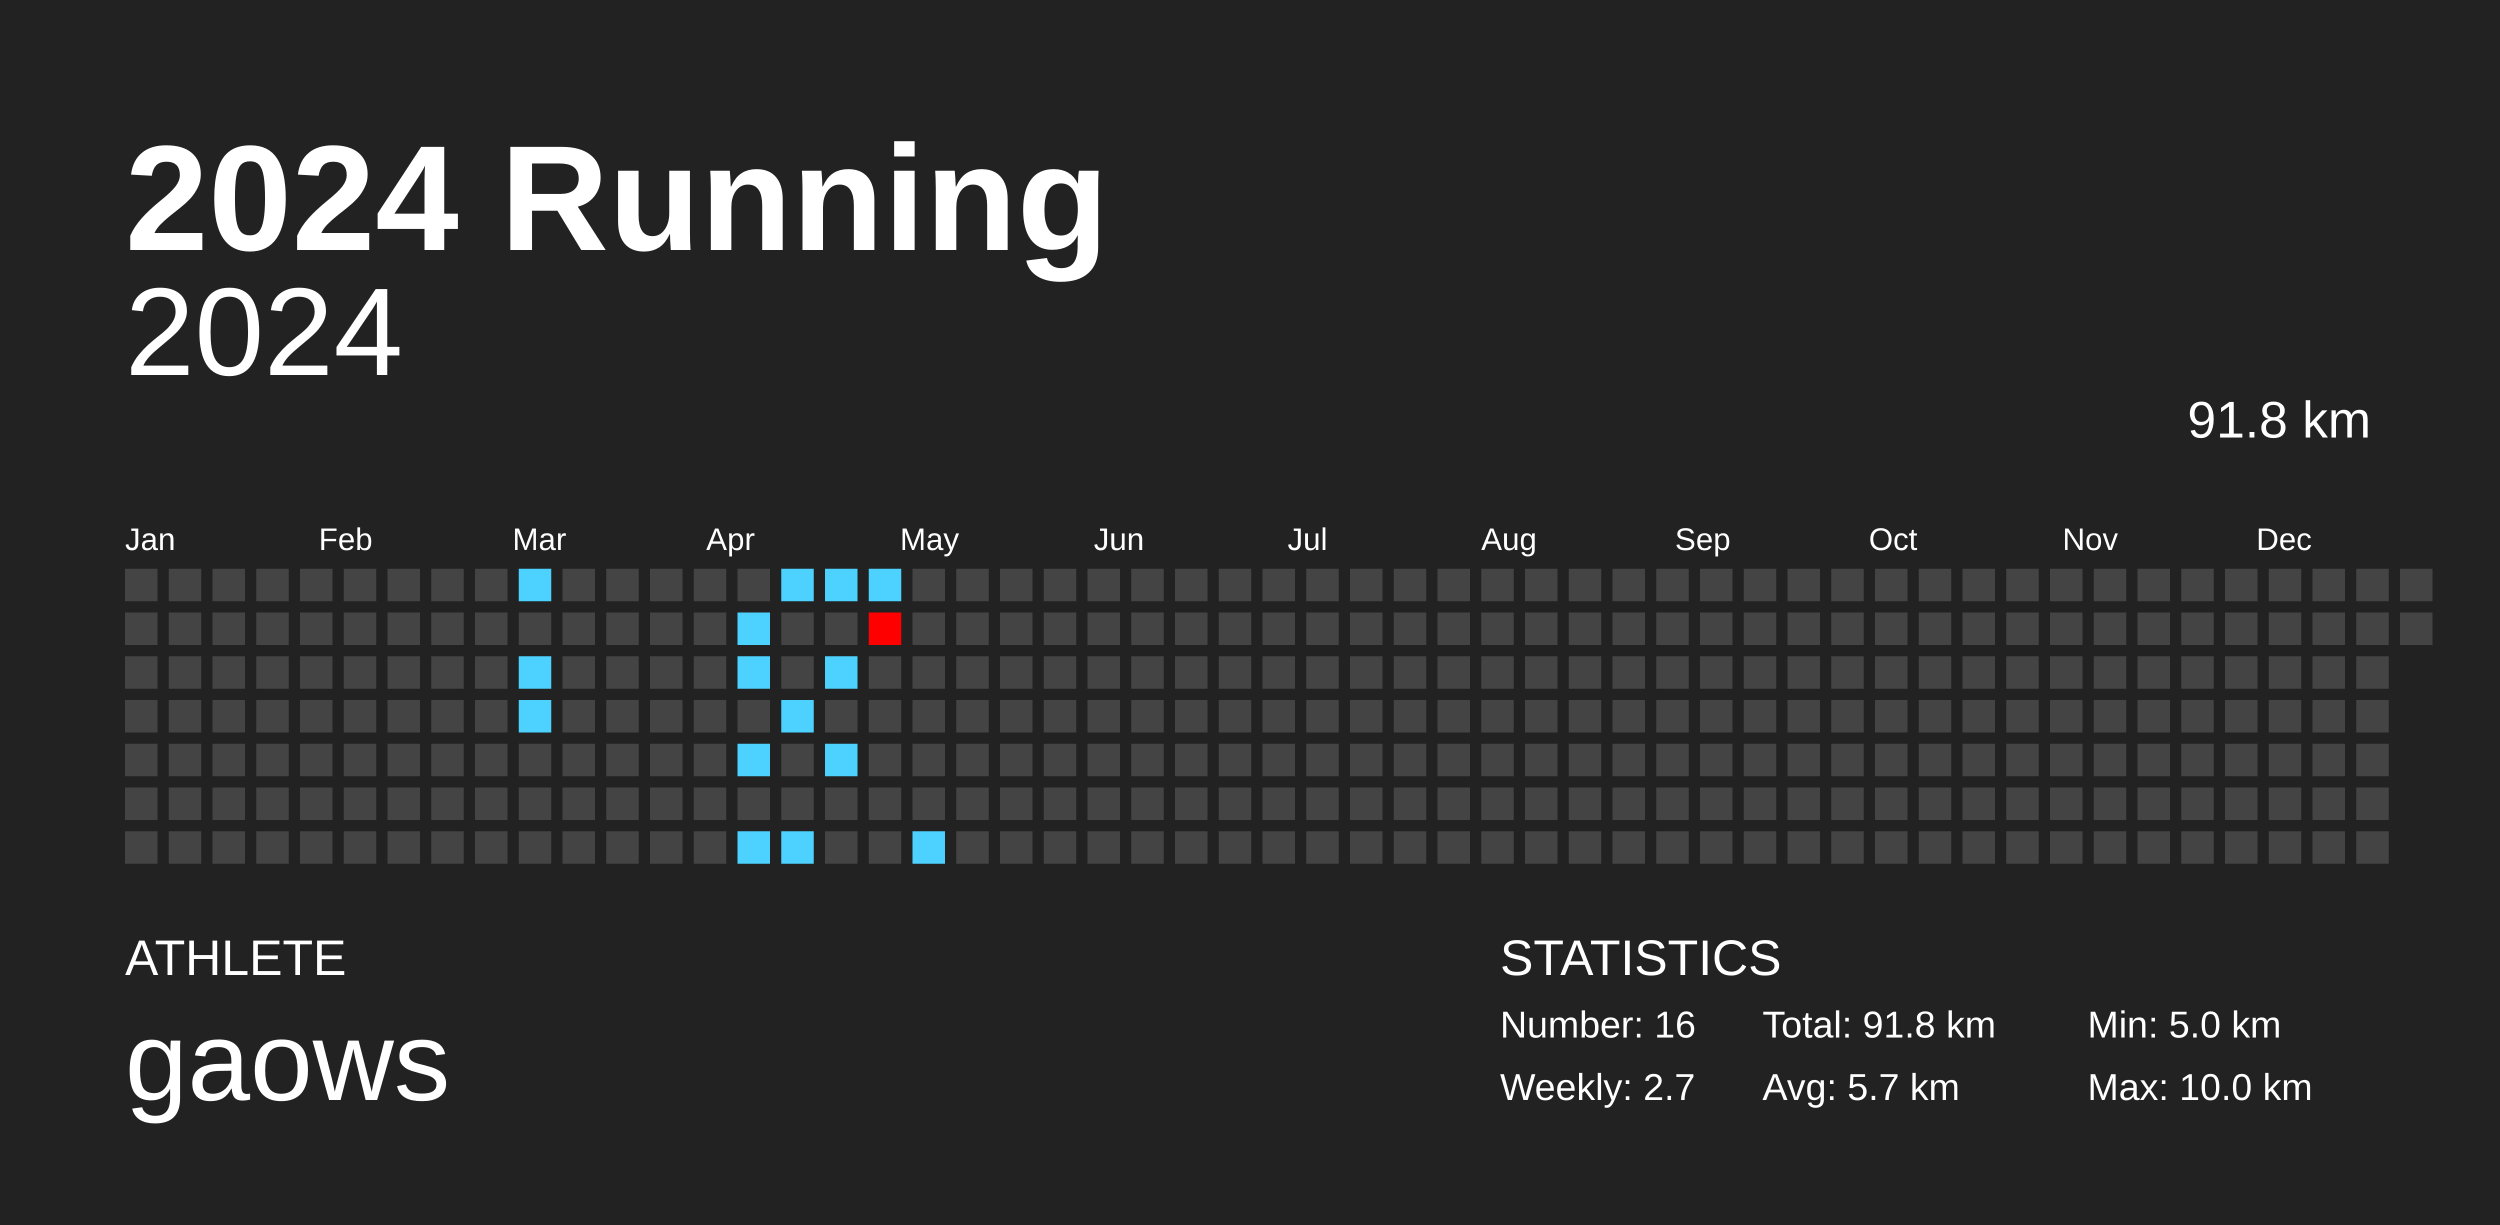
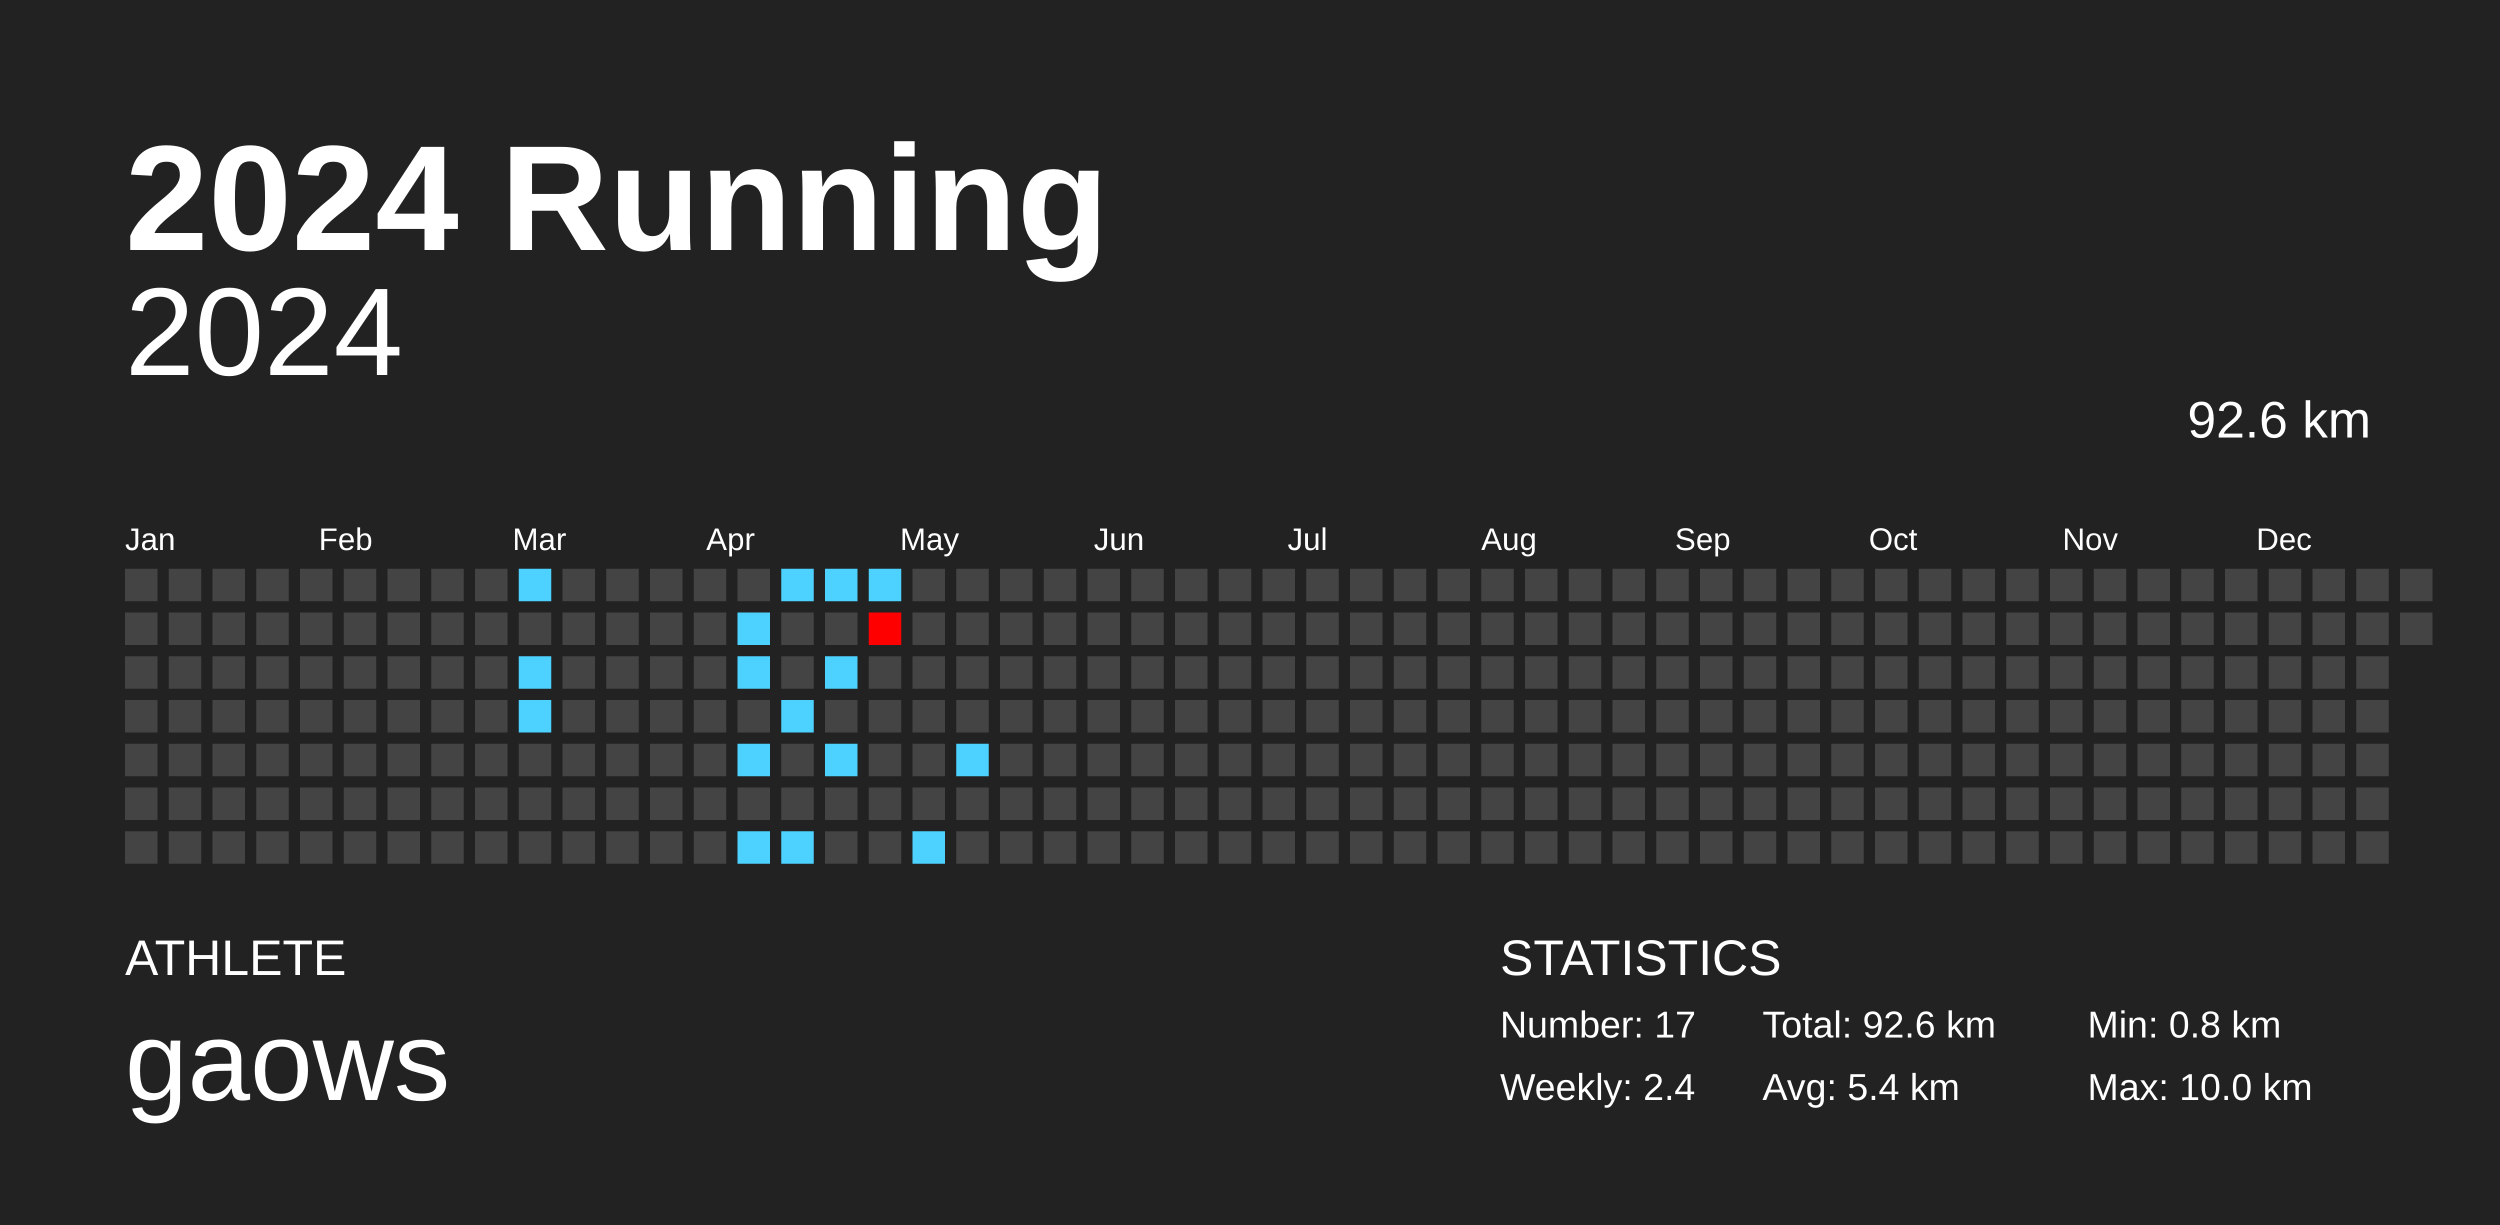
<svg xmlns="http://www.w3.org/2000/svg" baseProfile="full" height="98mm" version="1.1" viewBox="0,0,200,98" width="200mm">
  <defs />
  <rect fill="#222222" height="98" width="200" x="0" y="0" />
  <text fill="#FFFFFF" style="font-size:12px; font-family:Arial; font-weight:bold;" x="10" y="20">2024 Running</text>
  <text fill="#FFFFFF" style="font-size:4px; font-family:Arial" x="10" y="78">ATHLETE</text>
  <text fill="#FFFFFF" style="font-size:9px; font-family:Arial" x="10" y="88">gaows</text>
  <text fill="#FFFFFF" style="font-size:4px; font-family:Arial" x="120" y="78">STATISTICS</text>
-   <text fill="#FFFFFF" style="font-size:3px; font-family:Arial" x="120" y="83">Number: 16</text>
-   <text fill="#FFFFFF" style="font-size:3px; font-family:Arial" x="120" y="88">Weekly: 2.7</text>
-   <text fill="#FFFFFF" style="font-size:3px; font-family:Arial" x="141" y="83">Total: 91.8 km</text>
-   <text fill="#FFFFFF" style="font-size:3px; font-family:Arial" x="141" y="88">Avg: 5.7 km</text>
-   <text fill="#FFFFFF" style="font-size:3px; font-family:Arial" x="167" y="83">Min: 5.0 km</text>
+   <text fill="#FFFFFF" style="font-size:3px; font-family:Arial" x="120" y="83">Number: 17</text>
+   <text fill="#FFFFFF" style="font-size:3px; font-family:Arial" x="120" y="88">Weekly: 2.4</text>
+   <text fill="#FFFFFF" style="font-size:3px; font-family:Arial" x="141" y="83">Total: 92.6 km</text>
+   <text fill="#FFFFFF" style="font-size:3px; font-family:Arial" x="141" y="88">Avg: 5.4 km</text>
+   <text fill="#FFFFFF" style="font-size:3px; font-family:Arial" x="167" y="83">Min: 0.8 km</text>
  <text fill="#FFFFFF" style="font-size:3px; font-family:Arial" x="167" y="88">Max: 10.0 km</text>
  <text alignment-baseline="hanging" fill="#FFFFFF" style="font-size:10.0px; font-family:Arial;" x="10" y="30">2024</text>
-   <text alignment-baseline="hanging" fill="#FFFFFF" style="font-size:4.125px; font-family:Arial;" x="175" y="35">91.8 km</text>
+   <text alignment-baseline="hanging" fill="#FFFFFF" style="font-size:4.125px; font-family:Arial;" x="175" y="35">92.6 km</text>
  <text fill="#FFFFFF" style="font-size:2.5px; font-family:Arial" x="10.0" y="44">Jan</text>
  <text fill="#FFFFFF" style="font-size:2.5px; font-family:Arial" x="25.5" y="44">Feb</text>
  <text fill="#FFFFFF" style="font-size:2.5px; font-family:Arial" x="41.0" y="44">Mar</text>
  <text fill="#FFFFFF" style="font-size:2.5px; font-family:Arial" x="56.5" y="44">Apr</text>
  <text fill="#FFFFFF" style="font-size:2.5px; font-family:Arial" x="72.0" y="44">May</text>
  <text fill="#FFFFFF" style="font-size:2.5px; font-family:Arial" x="87.5" y="44">Jun</text>
  <text fill="#FFFFFF" style="font-size:2.5px; font-family:Arial" x="103.0" y="44">Jul</text>
  <text fill="#FFFFFF" style="font-size:2.5px; font-family:Arial" x="118.5" y="44">Aug</text>
  <text fill="#FFFFFF" style="font-size:2.5px; font-family:Arial" x="134.0" y="44">Sep</text>
  <text fill="#FFFFFF" style="font-size:2.5px; font-family:Arial" x="149.5" y="44">Oct</text>
  <text fill="#FFFFFF" style="font-size:2.5px; font-family:Arial" x="165.0" y="44">Nov</text>
  <text fill="#FFFFFF" style="font-size:2.5px; font-family:Arial" x="180.5" y="44">Dec</text>
  <rect fill="#444444" height="2.6" width="2.6" x="10.0" y="45.5" />
  <rect fill="#444444" height="2.6" width="2.6" x="10.0" y="49.0" />
  <rect fill="#444444" height="2.6" width="2.6" x="10.0" y="52.5" />
  <rect fill="#444444" height="2.6" width="2.6" x="10.0" y="56.0" />
  <rect fill="#444444" height="2.6" width="2.6" x="10.0" y="59.5" />
  <rect fill="#444444" height="2.6" width="2.6" x="10.0" y="63.0" />
  <rect fill="#444444" height="2.6" width="2.6" x="10.0" y="66.5" />
  <rect fill="#444444" height="2.6" width="2.6" x="13.5" y="45.5" />
  <rect fill="#444444" height="2.6" width="2.6" x="13.5" y="49.0" />
  <rect fill="#444444" height="2.6" width="2.6" x="13.5" y="52.5" />
  <rect fill="#444444" height="2.6" width="2.6" x="13.5" y="56.0" />
  <rect fill="#444444" height="2.6" width="2.6" x="13.5" y="59.5" />
  <rect fill="#444444" height="2.6" width="2.6" x="13.5" y="63.0" />
  <rect fill="#444444" height="2.6" width="2.6" x="13.5" y="66.5" />
  <rect fill="#444444" height="2.6" width="2.6" x="17.0" y="45.5" />
  <rect fill="#444444" height="2.6" width="2.6" x="17.0" y="49.0" />
  <rect fill="#444444" height="2.6" width="2.6" x="17.0" y="52.5" />
  <rect fill="#444444" height="2.6" width="2.6" x="17.0" y="56.0" />
  <rect fill="#444444" height="2.6" width="2.6" x="17.0" y="59.5" />
  <rect fill="#444444" height="2.6" width="2.6" x="17.0" y="63.0" />
  <rect fill="#444444" height="2.6" width="2.6" x="17.0" y="66.5" />
  <rect fill="#444444" height="2.6" width="2.6" x="20.5" y="45.5" />
  <rect fill="#444444" height="2.6" width="2.6" x="20.5" y="49.0" />
  <rect fill="#444444" height="2.6" width="2.6" x="20.5" y="52.5" />
  <rect fill="#444444" height="2.6" width="2.6" x="20.5" y="56.0" />
  <rect fill="#444444" height="2.6" width="2.6" x="20.5" y="59.5" />
  <rect fill="#444444" height="2.6" width="2.6" x="20.5" y="63.0" />
  <rect fill="#444444" height="2.6" width="2.6" x="20.5" y="66.5" />
  <rect fill="#444444" height="2.6" width="2.6" x="24.0" y="45.5" />
  <rect fill="#444444" height="2.6" width="2.6" x="24.0" y="49.0" />
  <rect fill="#444444" height="2.6" width="2.6" x="24.0" y="52.5" />
  <rect fill="#444444" height="2.6" width="2.6" x="24.0" y="56.0" />
  <rect fill="#444444" height="2.6" width="2.6" x="24.0" y="59.5" />
  <rect fill="#444444" height="2.6" width="2.6" x="24.0" y="63.0" />
  <rect fill="#444444" height="2.6" width="2.6" x="24.0" y="66.5" />
  <rect fill="#444444" height="2.6" width="2.6" x="27.5" y="45.5" />
  <rect fill="#444444" height="2.6" width="2.6" x="27.5" y="49.0" />
  <rect fill="#444444" height="2.6" width="2.6" x="27.5" y="52.5" />
  <rect fill="#444444" height="2.6" width="2.6" x="27.5" y="56.0" />
  <rect fill="#444444" height="2.6" width="2.6" x="27.5" y="59.5" />
  <rect fill="#444444" height="2.6" width="2.6" x="27.5" y="63.0" />
  <rect fill="#444444" height="2.6" width="2.6" x="27.5" y="66.5" />
  <rect fill="#444444" height="2.6" width="2.6" x="31.0" y="45.5" />
  <rect fill="#444444" height="2.6" width="2.6" x="31.0" y="49.0" />
  <rect fill="#444444" height="2.6" width="2.6" x="31.0" y="52.5" />
  <rect fill="#444444" height="2.6" width="2.6" x="31.0" y="56.0" />
  <rect fill="#444444" height="2.6" width="2.6" x="31.0" y="59.5" />
  <rect fill="#444444" height="2.6" width="2.6" x="31.0" y="63.0" />
  <rect fill="#444444" height="2.6" width="2.6" x="31.0" y="66.5" />
  <rect fill="#444444" height="2.6" width="2.6" x="34.5" y="45.5" />
  <rect fill="#444444" height="2.6" width="2.6" x="34.5" y="49.0" />
  <rect fill="#444444" height="2.6" width="2.6" x="34.5" y="52.5" />
  <rect fill="#444444" height="2.6" width="2.6" x="34.5" y="56.0" />
  <rect fill="#444444" height="2.6" width="2.6" x="34.5" y="59.5" />
  <rect fill="#444444" height="2.6" width="2.6" x="34.5" y="63.0" />
  <rect fill="#444444" height="2.6" width="2.6" x="34.5" y="66.5" />
  <rect fill="#444444" height="2.6" width="2.6" x="38.0" y="45.5" />
  <rect fill="#444444" height="2.6" width="2.6" x="38.0" y="49.0" />
  <rect fill="#444444" height="2.6" width="2.6" x="38.0" y="52.5" />
  <rect fill="#444444" height="2.6" width="2.6" x="38.0" y="56.0" />
  <rect fill="#444444" height="2.6" width="2.6" x="38.0" y="59.5" />
  <rect fill="#444444" height="2.6" width="2.6" x="38.0" y="63.0" />
  <rect fill="#444444" height="2.6" width="2.6" x="38.0" y="66.5" />
  <rect fill="#4dd2ff" height="2.6" width="2.6" x="41.5" y="45.5" />
  <rect fill="#444444" height="2.6" width="2.6" x="41.5" y="49.0" />
  <rect fill="#4dd2ff" height="2.6" width="2.6" x="41.5" y="52.5" />
  <rect fill="#4dd2ff" height="2.6" width="2.6" x="41.5" y="56.0" />
  <rect fill="#444444" height="2.6" width="2.6" x="41.5" y="59.5" />
  <rect fill="#444444" height="2.6" width="2.6" x="41.5" y="63.0" />
  <rect fill="#444444" height="2.6" width="2.6" x="41.5" y="66.5" />
  <rect fill="#444444" height="2.6" width="2.6" x="45.0" y="45.5" />
  <rect fill="#444444" height="2.6" width="2.6" x="45.0" y="49.0" />
  <rect fill="#444444" height="2.6" width="2.6" x="45.0" y="52.5" />
  <rect fill="#444444" height="2.6" width="2.6" x="45.0" y="56.0" />
  <rect fill="#444444" height="2.6" width="2.6" x="45.0" y="59.5" />
  <rect fill="#444444" height="2.6" width="2.6" x="45.0" y="63.0" />
  <rect fill="#444444" height="2.6" width="2.6" x="45.0" y="66.5" />
  <rect fill="#444444" height="2.6" width="2.6" x="48.5" y="45.5" />
  <rect fill="#444444" height="2.6" width="2.6" x="48.5" y="49.0" />
  <rect fill="#444444" height="2.6" width="2.6" x="48.5" y="52.5" />
  <rect fill="#444444" height="2.6" width="2.6" x="48.5" y="56.0" />
  <rect fill="#444444" height="2.6" width="2.6" x="48.5" y="59.5" />
  <rect fill="#444444" height="2.6" width="2.6" x="48.5" y="63.0" />
  <rect fill="#444444" height="2.6" width="2.6" x="48.5" y="66.5" />
  <rect fill="#444444" height="2.6" width="2.6" x="52.0" y="45.5" />
  <rect fill="#444444" height="2.6" width="2.6" x="52.0" y="49.0" />
  <rect fill="#444444" height="2.6" width="2.6" x="52.0" y="52.5" />
  <rect fill="#444444" height="2.6" width="2.6" x="52.0" y="56.0" />
  <rect fill="#444444" height="2.6" width="2.6" x="52.0" y="59.5" />
  <rect fill="#444444" height="2.6" width="2.6" x="52.0" y="63.0" />
  <rect fill="#444444" height="2.6" width="2.6" x="52.0" y="66.5" />
  <rect fill="#444444" height="2.6" width="2.6" x="55.5" y="45.5" />
  <rect fill="#444444" height="2.6" width="2.6" x="55.5" y="49.0" />
  <rect fill="#444444" height="2.6" width="2.6" x="55.5" y="52.5" />
  <rect fill="#444444" height="2.6" width="2.6" x="55.5" y="56.0" />
  <rect fill="#444444" height="2.6" width="2.6" x="55.5" y="59.5" />
  <rect fill="#444444" height="2.6" width="2.6" x="55.5" y="63.0" />
  <rect fill="#444444" height="2.6" width="2.6" x="55.5" y="66.5" />
  <rect fill="#444444" height="2.6" width="2.6" x="59.0" y="45.5" />
  <rect fill="#4dd2ff" height="2.6" width="2.6" x="59.0" y="49.0" />
  <rect fill="#4dd2ff" height="2.6" width="2.6" x="59.0" y="52.5" />
  <rect fill="#444444" height="2.6" width="2.6" x="59.0" y="56.0" />
  <rect fill="#4dd2ff" height="2.6" width="2.6" x="59.0" y="59.5" />
  <rect fill="#444444" height="2.6" width="2.6" x="59.0" y="63.0" />
  <rect fill="#4dd2ff" height="2.6" width="2.6" x="59.0" y="66.5" />
  <rect fill="#4dd2ff" height="2.6" width="2.6" x="62.5" y="45.5" />
  <rect fill="#444444" height="2.6" width="2.6" x="62.5" y="49.0" />
  <rect fill="#444444" height="2.6" width="2.6" x="62.5" y="52.5" />
  <rect fill="#4dd2ff" height="2.6" width="2.6" x="62.5" y="56.0" />
  <rect fill="#444444" height="2.6" width="2.6" x="62.5" y="59.5" />
  <rect fill="#444444" height="2.6" width="2.6" x="62.5" y="63.0" />
  <rect fill="#4dd2ff" height="2.6" width="2.6" x="62.5" y="66.5" />
  <rect fill="#4dd2ff" height="2.6" width="2.6" x="66.0" y="45.5" />
  <rect fill="#444444" height="2.6" width="2.6" x="66.0" y="49.0" />
  <rect fill="#4dd2ff" height="2.6" width="2.6" x="66.0" y="52.5" />
  <rect fill="#444444" height="2.6" width="2.6" x="66.0" y="56.0" />
  <rect fill="#4dd2ff" height="2.6" width="2.6" x="66.0" y="59.5" />
  <rect fill="#444444" height="2.6" width="2.6" x="66.0" y="63.0" />
  <rect fill="#444444" height="2.6" width="2.6" x="66.0" y="66.5" />
  <rect fill="#4dd2ff" height="2.6" width="2.6" x="69.5" y="45.5" />
  <rect fill="#ff0000" height="2.6" width="2.6" x="69.5" y="49.0" />
  <rect fill="#444444" height="2.6" width="2.6" x="69.5" y="52.5" />
  <rect fill="#444444" height="2.6" width="2.6" x="69.5" y="56.0" />
  <rect fill="#444444" height="2.6" width="2.6" x="69.5" y="59.5" />
  <rect fill="#444444" height="2.6" width="2.6" x="69.5" y="63.0" />
  <rect fill="#444444" height="2.6" width="2.6" x="69.5" y="66.5" />
  <rect fill="#444444" height="2.6" width="2.6" x="73.0" y="45.5" />
  <rect fill="#444444" height="2.6" width="2.6" x="73.0" y="49.0" />
  <rect fill="#444444" height="2.6" width="2.6" x="73.0" y="52.5" />
  <rect fill="#444444" height="2.6" width="2.6" x="73.0" y="56.0" />
  <rect fill="#444444" height="2.6" width="2.6" x="73.0" y="59.5" />
  <rect fill="#444444" height="2.6" width="2.6" x="73.0" y="63.0" />
  <rect fill="#4dd2ff" height="2.6" width="2.6" x="73.0" y="66.5" />
  <rect fill="#444444" height="2.6" width="2.6" x="76.5" y="45.5" />
  <rect fill="#444444" height="2.6" width="2.6" x="76.5" y="49.0" />
  <rect fill="#444444" height="2.6" width="2.6" x="76.5" y="52.5" />
  <rect fill="#444444" height="2.6" width="2.6" x="76.5" y="56.0" />
-   <rect fill="#444444" height="2.6" width="2.6" x="76.5" y="59.5" />
+   <rect fill="#4dd2ff" height="2.6" width="2.6" x="76.5" y="59.5" />
  <rect fill="#444444" height="2.6" width="2.6" x="76.5" y="63.0" />
  <rect fill="#444444" height="2.6" width="2.6" x="76.5" y="66.5" />
  <rect fill="#444444" height="2.6" width="2.6" x="80.0" y="45.5" />
  <rect fill="#444444" height="2.6" width="2.6" x="80.0" y="49.0" />
  <rect fill="#444444" height="2.6" width="2.6" x="80.0" y="52.5" />
  <rect fill="#444444" height="2.6" width="2.6" x="80.0" y="56.0" />
  <rect fill="#444444" height="2.6" width="2.6" x="80.0" y="59.5" />
  <rect fill="#444444" height="2.6" width="2.6" x="80.0" y="63.0" />
  <rect fill="#444444" height="2.6" width="2.6" x="80.0" y="66.5" />
  <rect fill="#444444" height="2.6" width="2.6" x="83.5" y="45.5" />
  <rect fill="#444444" height="2.6" width="2.6" x="83.5" y="49.0" />
  <rect fill="#444444" height="2.6" width="2.6" x="83.5" y="52.5" />
  <rect fill="#444444" height="2.6" width="2.6" x="83.5" y="56.0" />
  <rect fill="#444444" height="2.6" width="2.6" x="83.5" y="59.5" />
  <rect fill="#444444" height="2.6" width="2.6" x="83.5" y="63.0" />
  <rect fill="#444444" height="2.6" width="2.6" x="83.5" y="66.5" />
  <rect fill="#444444" height="2.6" width="2.6" x="87.0" y="45.5" />
  <rect fill="#444444" height="2.6" width="2.6" x="87.0" y="49.0" />
  <rect fill="#444444" height="2.6" width="2.6" x="87.0" y="52.5" />
  <rect fill="#444444" height="2.6" width="2.6" x="87.0" y="56.0" />
  <rect fill="#444444" height="2.6" width="2.6" x="87.0" y="59.5" />
  <rect fill="#444444" height="2.6" width="2.6" x="87.0" y="63.0" />
  <rect fill="#444444" height="2.6" width="2.6" x="87.0" y="66.5" />
  <rect fill="#444444" height="2.6" width="2.6" x="90.5" y="45.5" />
  <rect fill="#444444" height="2.6" width="2.6" x="90.5" y="49.0" />
  <rect fill="#444444" height="2.6" width="2.6" x="90.5" y="52.5" />
  <rect fill="#444444" height="2.6" width="2.6" x="90.5" y="56.0" />
  <rect fill="#444444" height="2.6" width="2.6" x="90.5" y="59.5" />
  <rect fill="#444444" height="2.6" width="2.6" x="90.5" y="63.0" />
  <rect fill="#444444" height="2.6" width="2.6" x="90.5" y="66.5" />
  <rect fill="#444444" height="2.6" width="2.6" x="94.0" y="45.5" />
  <rect fill="#444444" height="2.6" width="2.6" x="94.0" y="49.0" />
  <rect fill="#444444" height="2.6" width="2.6" x="94.0" y="52.5" />
  <rect fill="#444444" height="2.6" width="2.6" x="94.0" y="56.0" />
  <rect fill="#444444" height="2.6" width="2.6" x="94.0" y="59.5" />
  <rect fill="#444444" height="2.6" width="2.6" x="94.0" y="63.0" />
  <rect fill="#444444" height="2.6" width="2.6" x="94.0" y="66.5" />
  <rect fill="#444444" height="2.6" width="2.6" x="97.5" y="45.5" />
  <rect fill="#444444" height="2.6" width="2.6" x="97.5" y="49.0" />
  <rect fill="#444444" height="2.6" width="2.6" x="97.5" y="52.5" />
  <rect fill="#444444" height="2.6" width="2.6" x="97.5" y="56.0" />
  <rect fill="#444444" height="2.6" width="2.6" x="97.5" y="59.5" />
  <rect fill="#444444" height="2.6" width="2.6" x="97.5" y="63.0" />
  <rect fill="#444444" height="2.6" width="2.6" x="97.5" y="66.5" />
  <rect fill="#444444" height="2.6" width="2.6" x="101.0" y="45.5" />
  <rect fill="#444444" height="2.6" width="2.6" x="101.0" y="49.0" />
  <rect fill="#444444" height="2.6" width="2.6" x="101.0" y="52.5" />
  <rect fill="#444444" height="2.6" width="2.6" x="101.0" y="56.0" />
  <rect fill="#444444" height="2.6" width="2.6" x="101.0" y="59.5" />
  <rect fill="#444444" height="2.6" width="2.6" x="101.0" y="63.0" />
  <rect fill="#444444" height="2.6" width="2.6" x="101.0" y="66.5" />
  <rect fill="#444444" height="2.6" width="2.6" x="104.5" y="45.5" />
  <rect fill="#444444" height="2.6" width="2.6" x="104.5" y="49.0" />
  <rect fill="#444444" height="2.6" width="2.6" x="104.5" y="52.5" />
  <rect fill="#444444" height="2.6" width="2.6" x="104.5" y="56.0" />
  <rect fill="#444444" height="2.6" width="2.6" x="104.5" y="59.5" />
  <rect fill="#444444" height="2.6" width="2.6" x="104.5" y="63.0" />
  <rect fill="#444444" height="2.6" width="2.6" x="104.5" y="66.5" />
  <rect fill="#444444" height="2.6" width="2.6" x="108.0" y="45.5" />
  <rect fill="#444444" height="2.6" width="2.6" x="108.0" y="49.0" />
  <rect fill="#444444" height="2.6" width="2.6" x="108.0" y="52.5" />
  <rect fill="#444444" height="2.6" width="2.6" x="108.0" y="56.0" />
  <rect fill="#444444" height="2.6" width="2.6" x="108.0" y="59.5" />
  <rect fill="#444444" height="2.6" width="2.6" x="108.0" y="63.0" />
  <rect fill="#444444" height="2.6" width="2.6" x="108.0" y="66.5" />
  <rect fill="#444444" height="2.6" width="2.6" x="111.5" y="45.5" />
  <rect fill="#444444" height="2.6" width="2.6" x="111.5" y="49.0" />
  <rect fill="#444444" height="2.6" width="2.6" x="111.5" y="52.5" />
  <rect fill="#444444" height="2.6" width="2.6" x="111.5" y="56.0" />
  <rect fill="#444444" height="2.6" width="2.6" x="111.5" y="59.5" />
  <rect fill="#444444" height="2.6" width="2.6" x="111.5" y="63.0" />
  <rect fill="#444444" height="2.6" width="2.6" x="111.5" y="66.5" />
  <rect fill="#444444" height="2.6" width="2.6" x="115.0" y="45.5" />
  <rect fill="#444444" height="2.6" width="2.6" x="115.0" y="49.0" />
  <rect fill="#444444" height="2.6" width="2.6" x="115.0" y="52.5" />
  <rect fill="#444444" height="2.6" width="2.6" x="115.0" y="56.0" />
  <rect fill="#444444" height="2.6" width="2.6" x="115.0" y="59.5" />
  <rect fill="#444444" height="2.6" width="2.6" x="115.0" y="63.0" />
  <rect fill="#444444" height="2.6" width="2.6" x="115.0" y="66.5" />
  <rect fill="#444444" height="2.6" width="2.6" x="118.5" y="45.5" />
  <rect fill="#444444" height="2.6" width="2.6" x="118.5" y="49.0" />
  <rect fill="#444444" height="2.6" width="2.6" x="118.5" y="52.5" />
  <rect fill="#444444" height="2.6" width="2.6" x="118.5" y="56.0" />
  <rect fill="#444444" height="2.6" width="2.6" x="118.5" y="59.5" />
  <rect fill="#444444" height="2.6" width="2.6" x="118.5" y="63.0" />
  <rect fill="#444444" height="2.6" width="2.6" x="118.5" y="66.5" />
  <rect fill="#444444" height="2.6" width="2.6" x="122.0" y="45.5" />
  <rect fill="#444444" height="2.6" width="2.6" x="122.0" y="49.0" />
  <rect fill="#444444" height="2.6" width="2.6" x="122.0" y="52.5" />
  <rect fill="#444444" height="2.6" width="2.6" x="122.0" y="56.0" />
  <rect fill="#444444" height="2.6" width="2.6" x="122.0" y="59.5" />
  <rect fill="#444444" height="2.6" width="2.6" x="122.0" y="63.0" />
  <rect fill="#444444" height="2.6" width="2.6" x="122.0" y="66.5" />
  <rect fill="#444444" height="2.6" width="2.6" x="125.5" y="45.5" />
  <rect fill="#444444" height="2.6" width="2.6" x="125.5" y="49.0" />
  <rect fill="#444444" height="2.6" width="2.6" x="125.5" y="52.5" />
  <rect fill="#444444" height="2.6" width="2.6" x="125.5" y="56.0" />
  <rect fill="#444444" height="2.6" width="2.6" x="125.5" y="59.5" />
  <rect fill="#444444" height="2.6" width="2.6" x="125.5" y="63.0" />
  <rect fill="#444444" height="2.6" width="2.6" x="125.5" y="66.5" />
  <rect fill="#444444" height="2.6" width="2.6" x="129.0" y="45.5" />
  <rect fill="#444444" height="2.6" width="2.6" x="129.0" y="49.0" />
  <rect fill="#444444" height="2.6" width="2.6" x="129.0" y="52.5" />
  <rect fill="#444444" height="2.6" width="2.6" x="129.0" y="56.0" />
  <rect fill="#444444" height="2.6" width="2.6" x="129.0" y="59.5" />
  <rect fill="#444444" height="2.6" width="2.6" x="129.0" y="63.0" />
  <rect fill="#444444" height="2.6" width="2.6" x="129.0" y="66.5" />
  <rect fill="#444444" height="2.6" width="2.6" x="132.5" y="45.5" />
  <rect fill="#444444" height="2.6" width="2.6" x="132.5" y="49.0" />
  <rect fill="#444444" height="2.6" width="2.6" x="132.5" y="52.5" />
  <rect fill="#444444" height="2.6" width="2.6" x="132.5" y="56.0" />
  <rect fill="#444444" height="2.6" width="2.6" x="132.5" y="59.5" />
  <rect fill="#444444" height="2.6" width="2.6" x="132.5" y="63.0" />
  <rect fill="#444444" height="2.6" width="2.6" x="132.5" y="66.5" />
  <rect fill="#444444" height="2.6" width="2.6" x="136.0" y="45.5" />
  <rect fill="#444444" height="2.6" width="2.6" x="136.0" y="49.0" />
  <rect fill="#444444" height="2.6" width="2.6" x="136.0" y="52.5" />
  <rect fill="#444444" height="2.6" width="2.6" x="136.0" y="56.0" />
  <rect fill="#444444" height="2.6" width="2.6" x="136.0" y="59.5" />
  <rect fill="#444444" height="2.6" width="2.6" x="136.0" y="63.0" />
  <rect fill="#444444" height="2.6" width="2.6" x="136.0" y="66.5" />
  <rect fill="#444444" height="2.6" width="2.6" x="139.5" y="45.5" />
  <rect fill="#444444" height="2.6" width="2.6" x="139.5" y="49.0" />
  <rect fill="#444444" height="2.6" width="2.6" x="139.5" y="52.5" />
  <rect fill="#444444" height="2.6" width="2.6" x="139.5" y="56.0" />
  <rect fill="#444444" height="2.6" width="2.6" x="139.5" y="59.5" />
  <rect fill="#444444" height="2.6" width="2.6" x="139.5" y="63.0" />
  <rect fill="#444444" height="2.6" width="2.6" x="139.5" y="66.5" />
  <rect fill="#444444" height="2.6" width="2.6" x="143.0" y="45.5" />
  <rect fill="#444444" height="2.6" width="2.6" x="143.0" y="49.0" />
  <rect fill="#444444" height="2.6" width="2.6" x="143.0" y="52.5" />
  <rect fill="#444444" height="2.6" width="2.6" x="143.0" y="56.0" />
  <rect fill="#444444" height="2.6" width="2.6" x="143.0" y="59.5" />
  <rect fill="#444444" height="2.6" width="2.6" x="143.0" y="63.0" />
  <rect fill="#444444" height="2.6" width="2.6" x="143.0" y="66.5" />
  <rect fill="#444444" height="2.6" width="2.6" x="146.5" y="45.5" />
  <rect fill="#444444" height="2.6" width="2.6" x="146.5" y="49.0" />
  <rect fill="#444444" height="2.6" width="2.6" x="146.5" y="52.5" />
  <rect fill="#444444" height="2.6" width="2.6" x="146.5" y="56.0" />
  <rect fill="#444444" height="2.6" width="2.6" x="146.5" y="59.5" />
  <rect fill="#444444" height="2.6" width="2.6" x="146.5" y="63.0" />
  <rect fill="#444444" height="2.6" width="2.6" x="146.5" y="66.5" />
  <rect fill="#444444" height="2.6" width="2.6" x="150.0" y="45.5" />
  <rect fill="#444444" height="2.6" width="2.6" x="150.0" y="49.0" />
  <rect fill="#444444" height="2.6" width="2.6" x="150.0" y="52.5" />
  <rect fill="#444444" height="2.6" width="2.6" x="150.0" y="56.0" />
  <rect fill="#444444" height="2.6" width="2.6" x="150.0" y="59.5" />
  <rect fill="#444444" height="2.6" width="2.6" x="150.0" y="63.0" />
  <rect fill="#444444" height="2.6" width="2.6" x="150.0" y="66.5" />
  <rect fill="#444444" height="2.6" width="2.6" x="153.5" y="45.5" />
  <rect fill="#444444" height="2.6" width="2.6" x="153.5" y="49.0" />
  <rect fill="#444444" height="2.6" width="2.6" x="153.5" y="52.5" />
  <rect fill="#444444" height="2.6" width="2.6" x="153.5" y="56.0" />
  <rect fill="#444444" height="2.6" width="2.6" x="153.5" y="59.5" />
  <rect fill="#444444" height="2.6" width="2.6" x="153.5" y="63.0" />
  <rect fill="#444444" height="2.6" width="2.6" x="153.5" y="66.5" />
  <rect fill="#444444" height="2.6" width="2.6" x="157.0" y="45.5" />
  <rect fill="#444444" height="2.6" width="2.6" x="157.0" y="49.0" />
  <rect fill="#444444" height="2.6" width="2.6" x="157.0" y="52.5" />
  <rect fill="#444444" height="2.6" width="2.6" x="157.0" y="56.0" />
  <rect fill="#444444" height="2.6" width="2.6" x="157.0" y="59.5" />
  <rect fill="#444444" height="2.6" width="2.6" x="157.0" y="63.0" />
  <rect fill="#444444" height="2.6" width="2.6" x="157.0" y="66.5" />
  <rect fill="#444444" height="2.6" width="2.6" x="160.5" y="45.5" />
  <rect fill="#444444" height="2.6" width="2.6" x="160.5" y="49.0" />
  <rect fill="#444444" height="2.6" width="2.6" x="160.5" y="52.5" />
  <rect fill="#444444" height="2.6" width="2.6" x="160.5" y="56.0" />
  <rect fill="#444444" height="2.6" width="2.6" x="160.5" y="59.5" />
  <rect fill="#444444" height="2.6" width="2.6" x="160.5" y="63.0" />
  <rect fill="#444444" height="2.6" width="2.6" x="160.5" y="66.5" />
  <rect fill="#444444" height="2.6" width="2.6" x="164.0" y="45.5" />
  <rect fill="#444444" height="2.6" width="2.6" x="164.0" y="49.0" />
  <rect fill="#444444" height="2.6" width="2.6" x="164.0" y="52.5" />
  <rect fill="#444444" height="2.6" width="2.6" x="164.0" y="56.0" />
  <rect fill="#444444" height="2.6" width="2.6" x="164.0" y="59.5" />
  <rect fill="#444444" height="2.6" width="2.6" x="164.0" y="63.0" />
  <rect fill="#444444" height="2.6" width="2.6" x="164.0" y="66.5" />
  <rect fill="#444444" height="2.6" width="2.6" x="167.5" y="45.5" />
  <rect fill="#444444" height="2.6" width="2.6" x="167.5" y="49.0" />
  <rect fill="#444444" height="2.6" width="2.6" x="167.5" y="52.5" />
  <rect fill="#444444" height="2.6" width="2.6" x="167.5" y="56.0" />
  <rect fill="#444444" height="2.6" width="2.6" x="167.5" y="59.5" />
  <rect fill="#444444" height="2.6" width="2.6" x="167.5" y="63.0" />
  <rect fill="#444444" height="2.6" width="2.6" x="167.5" y="66.5" />
  <rect fill="#444444" height="2.6" width="2.6" x="171.0" y="45.5" />
  <rect fill="#444444" height="2.6" width="2.6" x="171.0" y="49.0" />
  <rect fill="#444444" height="2.6" width="2.6" x="171.0" y="52.5" />
  <rect fill="#444444" height="2.6" width="2.6" x="171.0" y="56.0" />
  <rect fill="#444444" height="2.6" width="2.6" x="171.0" y="59.5" />
  <rect fill="#444444" height="2.6" width="2.6" x="171.0" y="63.0" />
  <rect fill="#444444" height="2.6" width="2.6" x="171.0" y="66.5" />
  <rect fill="#444444" height="2.6" width="2.6" x="174.5" y="45.5" />
  <rect fill="#444444" height="2.6" width="2.6" x="174.5" y="49.0" />
  <rect fill="#444444" height="2.6" width="2.6" x="174.5" y="52.5" />
  <rect fill="#444444" height="2.6" width="2.6" x="174.5" y="56.0" />
  <rect fill="#444444" height="2.6" width="2.6" x="174.5" y="59.5" />
  <rect fill="#444444" height="2.6" width="2.6" x="174.5" y="63.0" />
  <rect fill="#444444" height="2.6" width="2.6" x="174.5" y="66.5" />
  <rect fill="#444444" height="2.6" width="2.6" x="178.0" y="45.5" />
  <rect fill="#444444" height="2.6" width="2.6" x="178.0" y="49.0" />
  <rect fill="#444444" height="2.6" width="2.6" x="178.0" y="52.5" />
  <rect fill="#444444" height="2.6" width="2.6" x="178.0" y="56.0" />
  <rect fill="#444444" height="2.6" width="2.6" x="178.0" y="59.5" />
  <rect fill="#444444" height="2.6" width="2.6" x="178.0" y="63.0" />
  <rect fill="#444444" height="2.6" width="2.6" x="178.0" y="66.5" />
  <rect fill="#444444" height="2.6" width="2.6" x="181.5" y="45.5" />
  <rect fill="#444444" height="2.6" width="2.6" x="181.5" y="49.0" />
  <rect fill="#444444" height="2.6" width="2.6" x="181.5" y="52.5" />
  <rect fill="#444444" height="2.6" width="2.6" x="181.5" y="56.0" />
  <rect fill="#444444" height="2.6" width="2.6" x="181.5" y="59.5" />
  <rect fill="#444444" height="2.6" width="2.6" x="181.5" y="63.0" />
  <rect fill="#444444" height="2.6" width="2.6" x="181.5" y="66.5" />
  <rect fill="#444444" height="2.6" width="2.6" x="185.0" y="45.5" />
  <rect fill="#444444" height="2.6" width="2.6" x="185.0" y="49.0" />
  <rect fill="#444444" height="2.6" width="2.6" x="185.0" y="52.5" />
  <rect fill="#444444" height="2.6" width="2.6" x="185.0" y="56.0" />
  <rect fill="#444444" height="2.6" width="2.6" x="185.0" y="59.5" />
  <rect fill="#444444" height="2.6" width="2.6" x="185.0" y="63.0" />
  <rect fill="#444444" height="2.6" width="2.6" x="185.0" y="66.5" />
  <rect fill="#444444" height="2.6" width="2.6" x="188.5" y="45.5" />
  <rect fill="#444444" height="2.6" width="2.6" x="188.5" y="49.0" />
  <rect fill="#444444" height="2.6" width="2.6" x="188.5" y="52.5" />
  <rect fill="#444444" height="2.6" width="2.6" x="188.5" y="56.0" />
  <rect fill="#444444" height="2.6" width="2.6" x="188.5" y="59.5" />
  <rect fill="#444444" height="2.6" width="2.6" x="188.5" y="63.0" />
  <rect fill="#444444" height="2.6" width="2.6" x="188.5" y="66.5" />
  <rect fill="#444444" height="2.6" width="2.6" x="192.0" y="45.5" />
  <rect fill="#444444" height="2.6" width="2.6" x="192.0" y="49.0" />
</svg>
